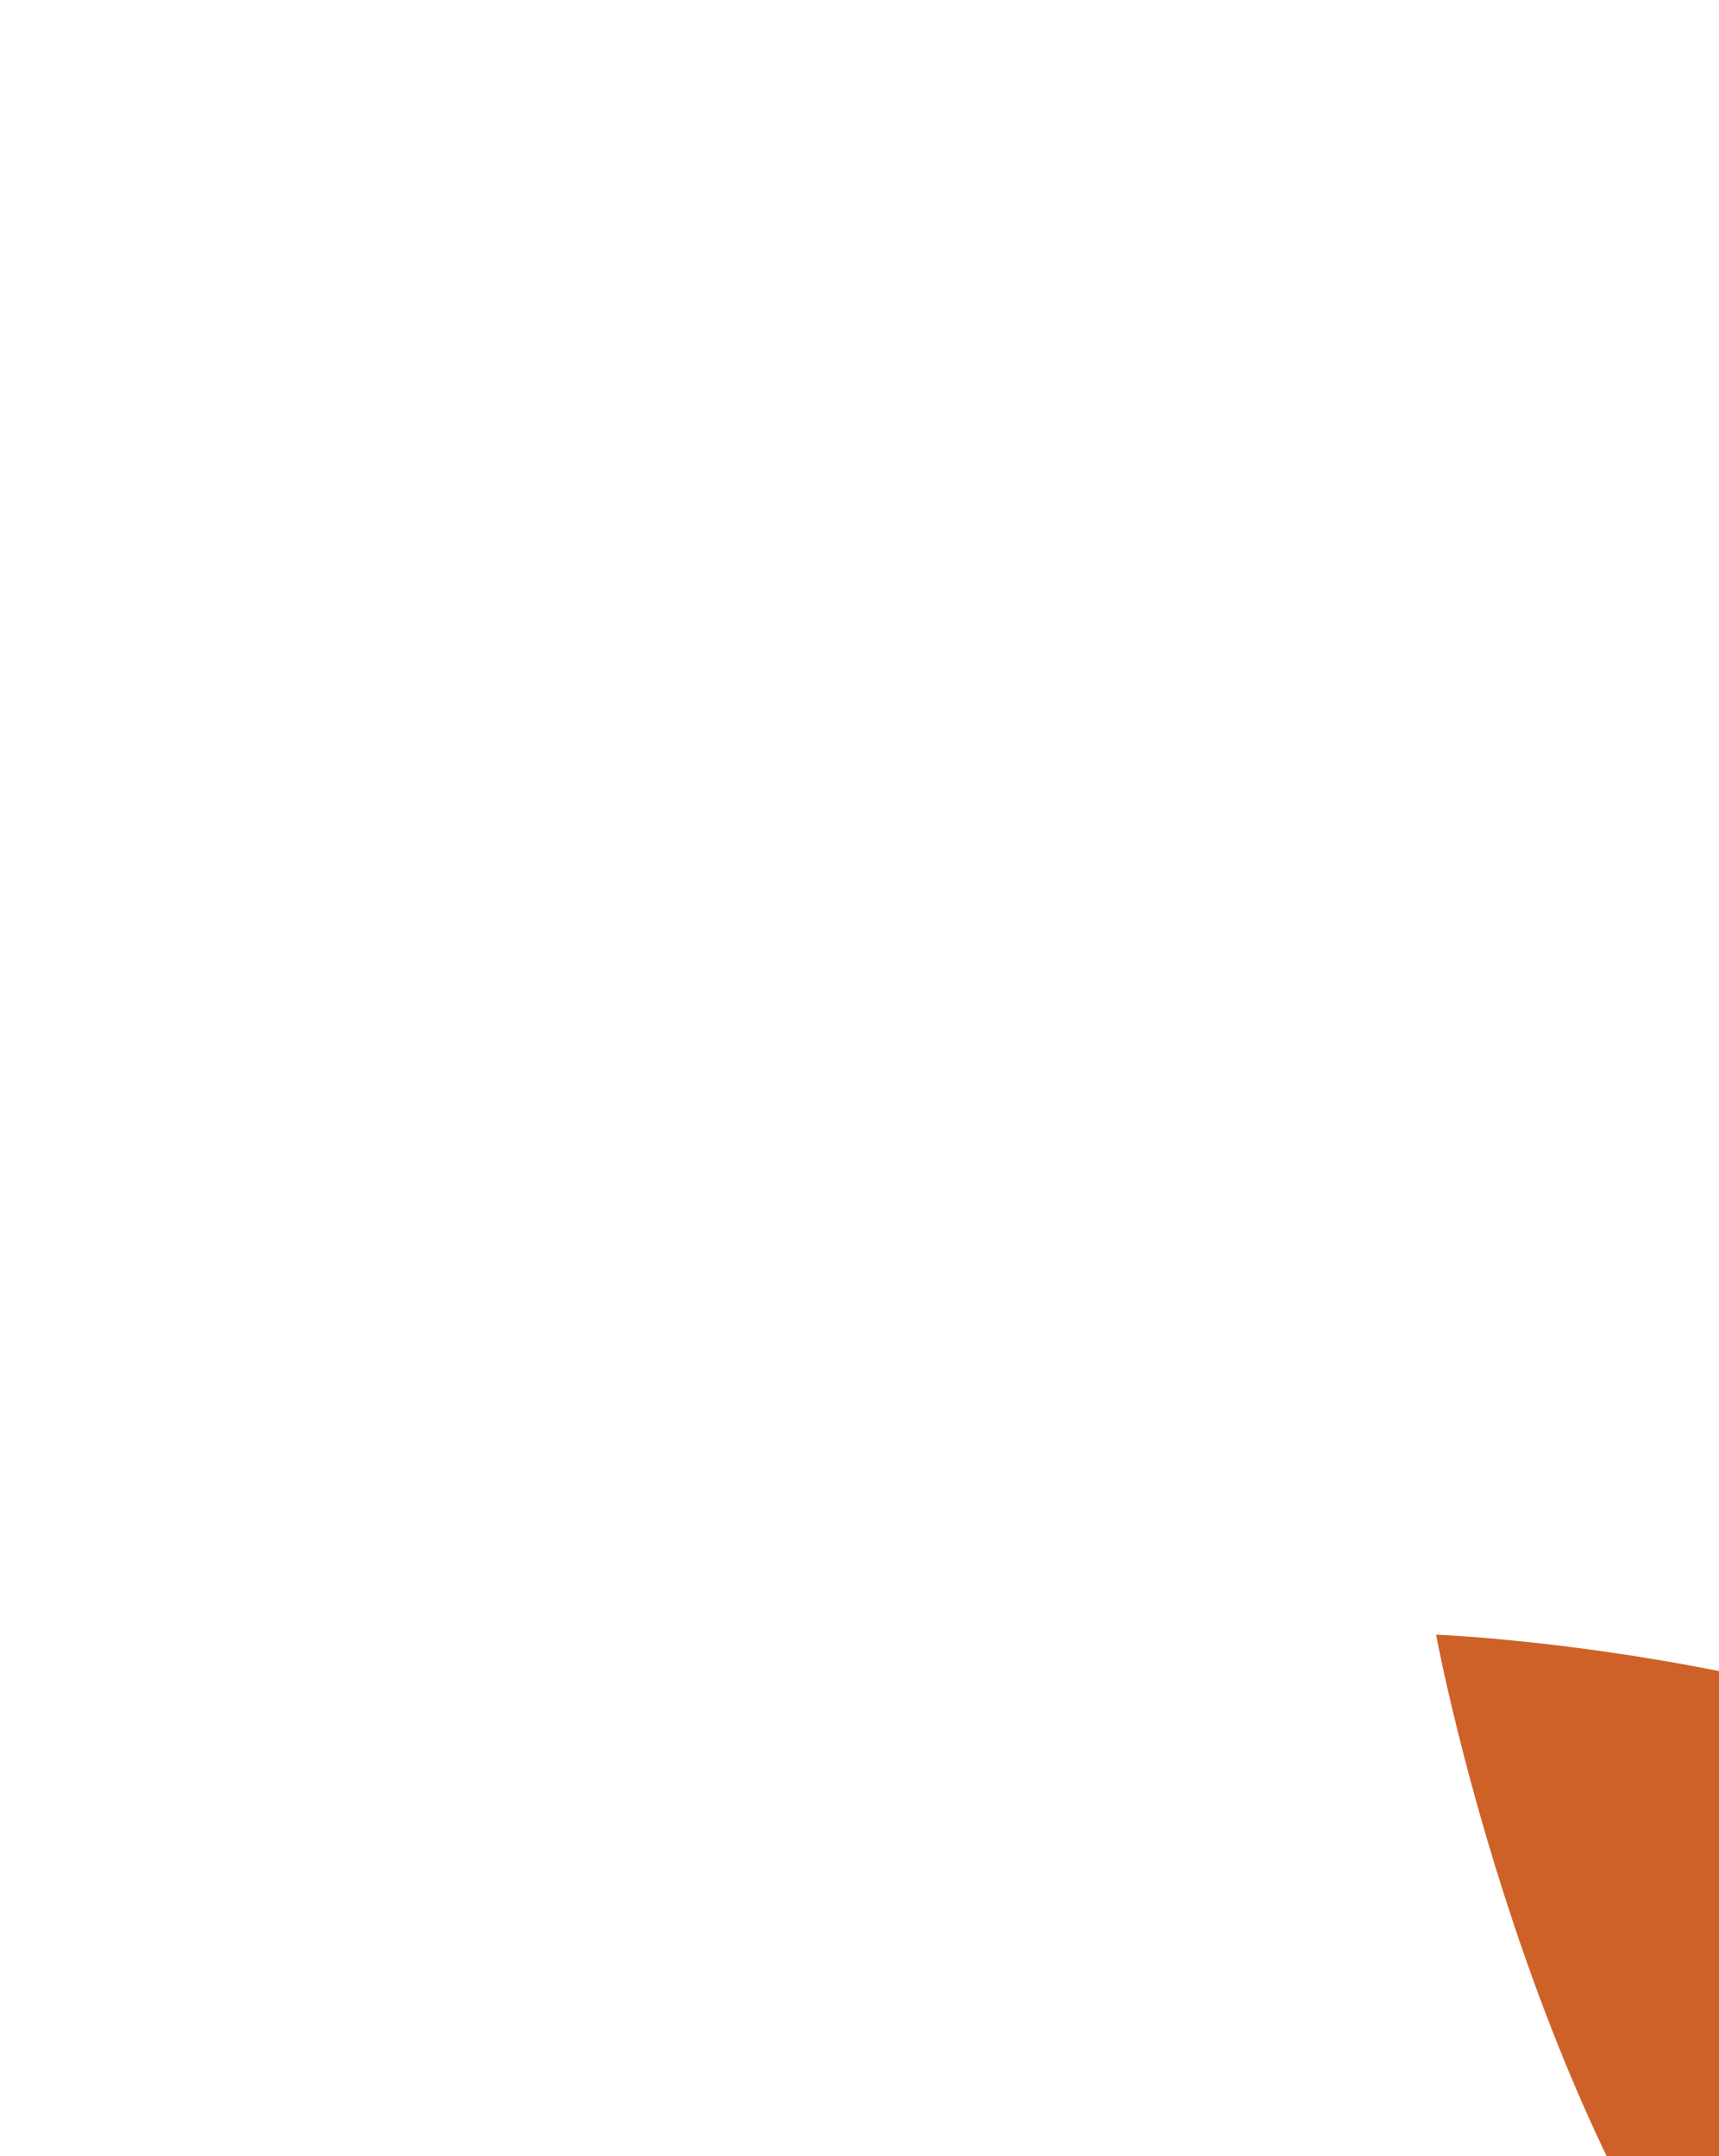
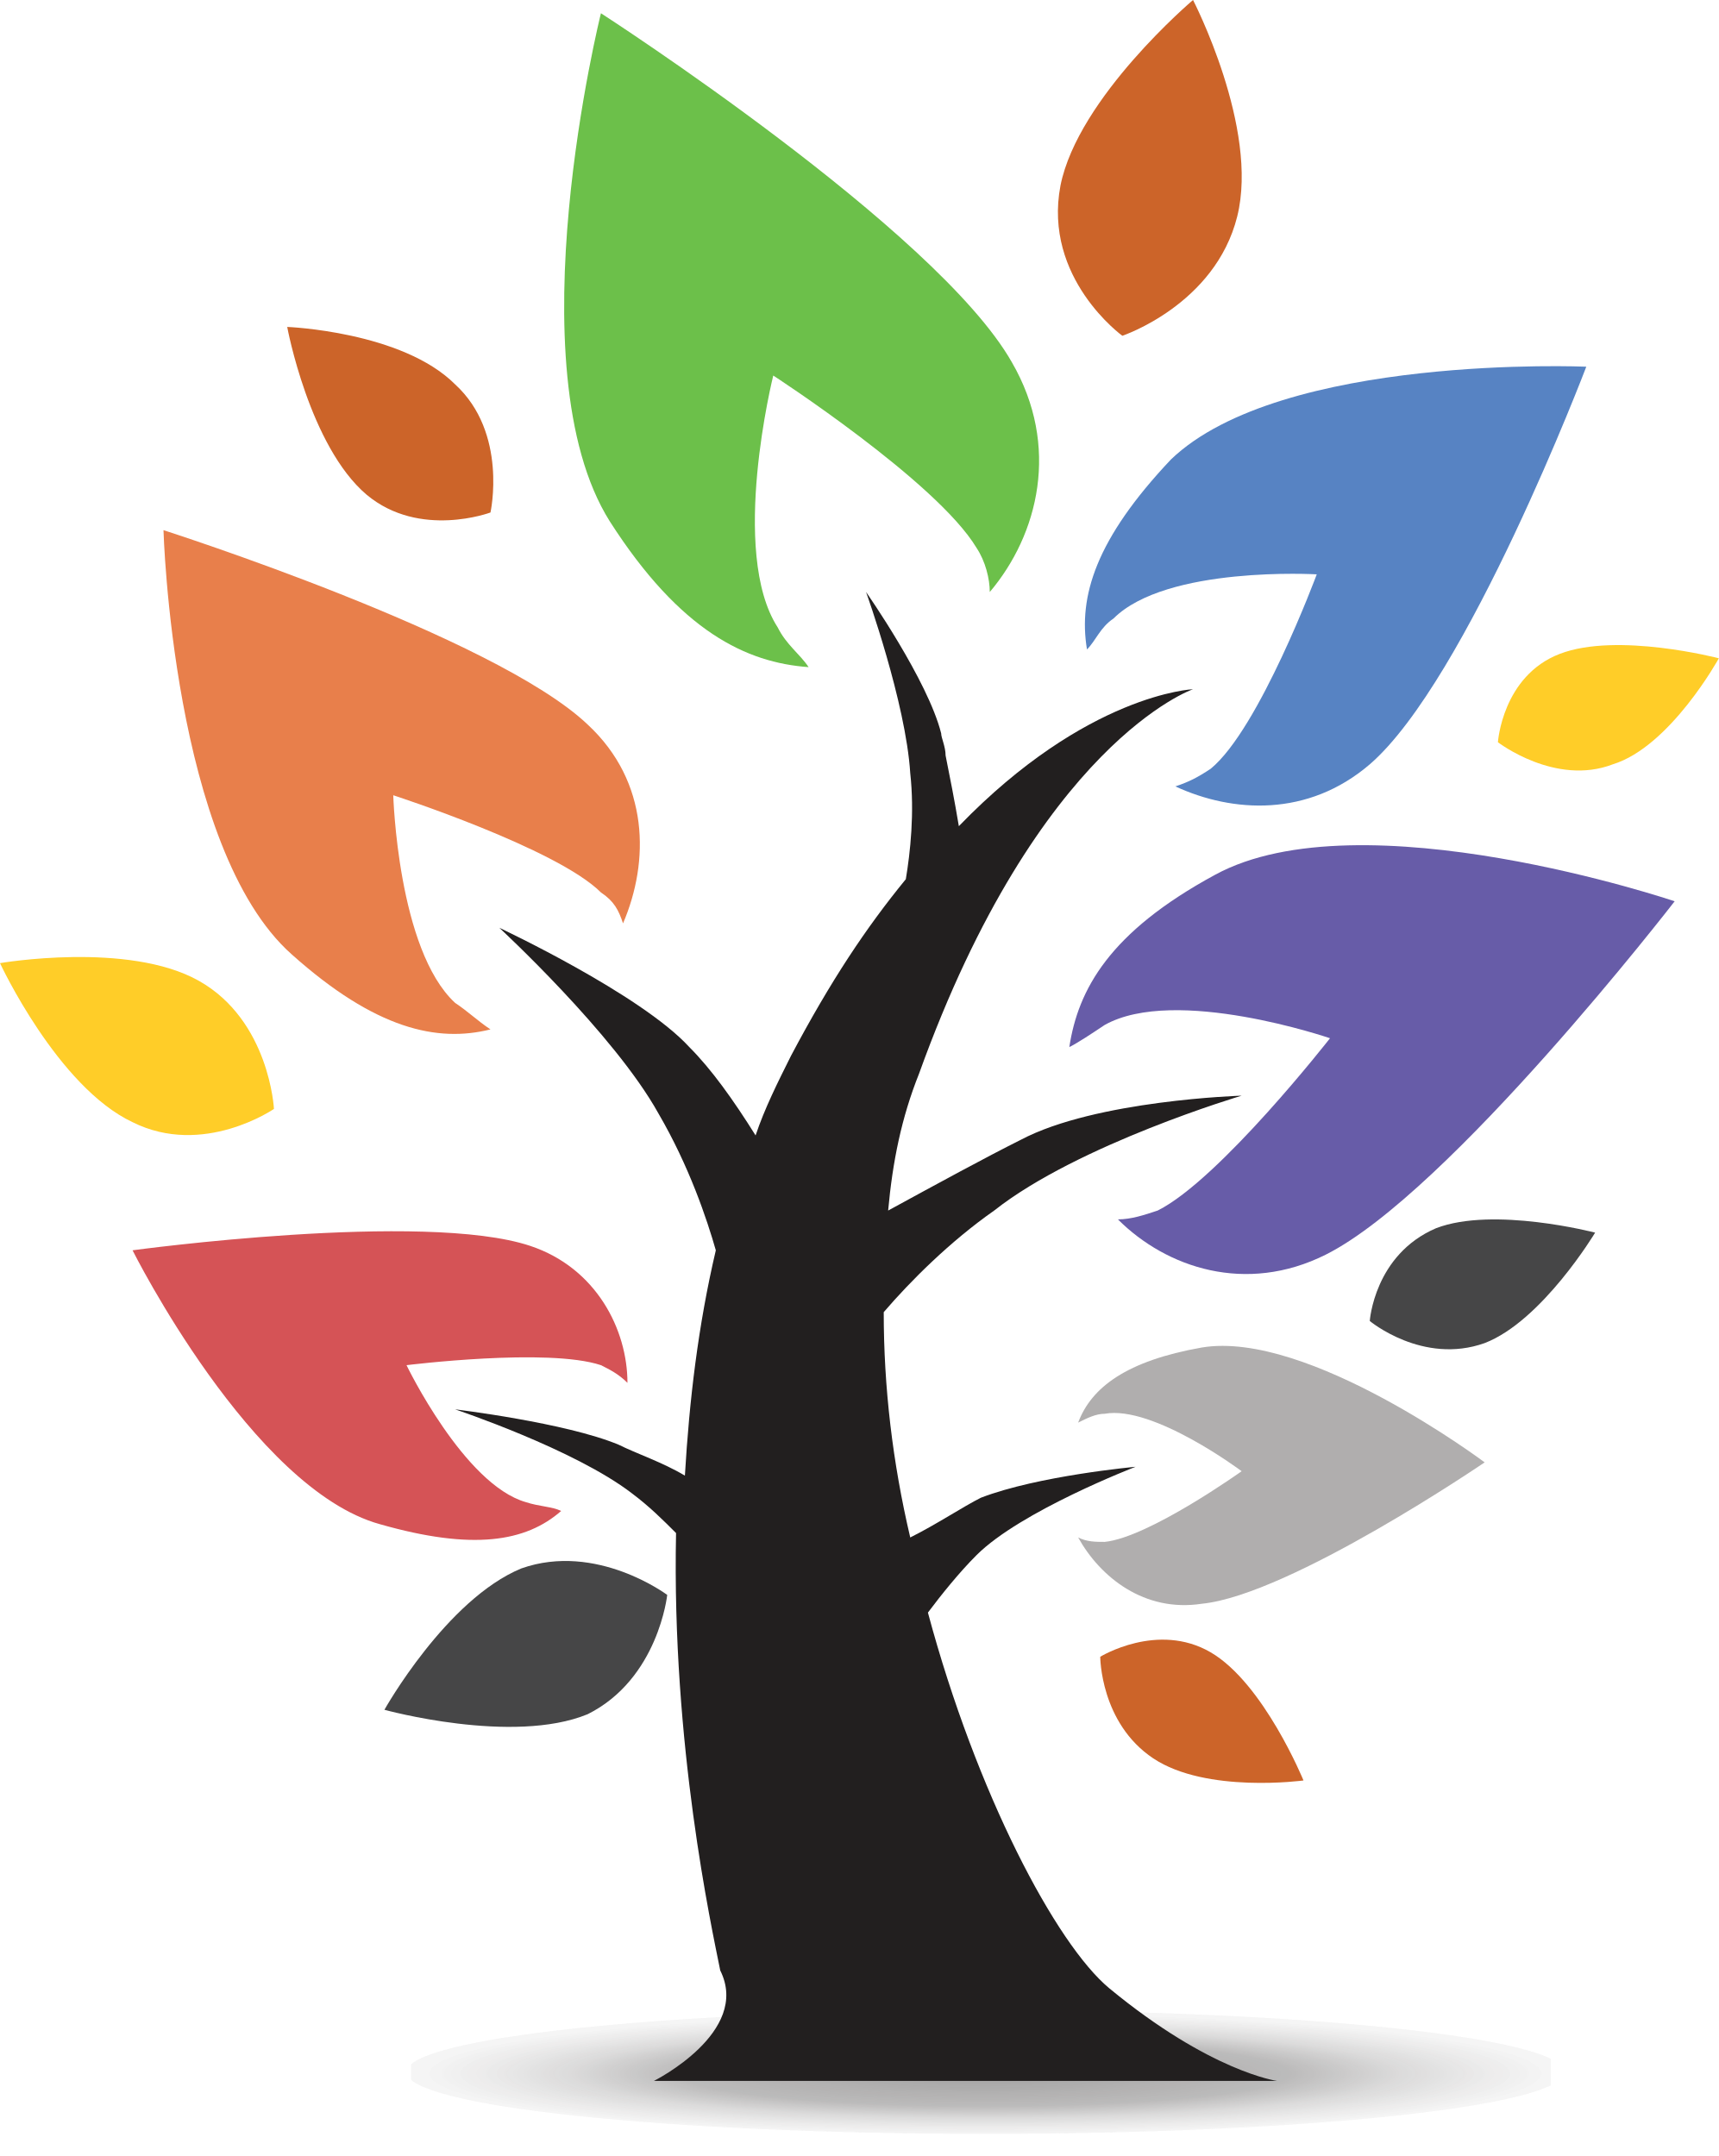
- <svg xmlns="http://www.w3.org/2000/svg" version="1.1" x="0px" y="0px" width="38.9px" height="48.8px" viewBox="0 0 38.9 48.8" style="" xml:space="preserve" class="tree">
-   <style type="text/css">
-   .tree { transform: scale(5.0) }
- 	.st0{filter:url(#Adobe_OpacityMaskFilter);}
- 	.st1{fill:url(#SVGID_1_);}
- 	.st2{opacity:0.4;mask:url(#stump_1_);}
- 	.st3{fill:#FFCB26;}
- 	.st4{fill:#444445;}
- 	.st5{fill:#CD6128;}
- 	.st6{fill:#655AA7;}
- 	.st7{fill:#5583C3;}
- 	.st8{fill:#E97F4B;}
- 	.st9{fill:#D65154;}
- 	.st10{fill:#B9D651;}
- 	.st11{fill:#CFCFCF;}
- </style>
-   <g id="Trunk">
-     <path id="trunk" d="M14.8,47.1h14.1c0,0-1.5-0.2-3.8-2.1c-1.2-1-3-4.4-4.1-8.5c0.3-0.4,0.7-0.9,1.1-1.3c1-1,3.6-2,3.6-2   s-2.2,0.2-3.5,0.7c-0.4,0.2-1,0.6-1.6,0.9c-0.4-1.7-0.6-3.4-0.6-5.1c0.6-0.7,1.5-1.6,2.5-2.3c1.9-1.5,5.6-2.6,5.6-2.6s-3.3,0.1-5,1   c-0.8,0.4-1.9,1-3,1.6c0.1-1.1,0.3-2.1,0.7-3.1c2.7-7.5,6.2-8.7,6.2-8.7s-2.4,0.1-5.3,3.1c-0.1-0.6-0.2-1.1-0.3-1.6   c0-0.2-0.1-0.4-0.1-0.5c-0.3-1.2-1.7-3.2-1.7-3.2s0.9,2.5,1,4.1c0.1,0.9,0,1.8-0.1,2.4c-0.9,1.1-1.7,2.3-2.6,4   c-0.3,0.6-0.6,1.2-0.8,1.8c-0.5-0.8-1-1.5-1.5-2c-1.1-1.2-4.3-2.7-4.3-2.7s2.6,2.4,3.6,4.2c0.7,1.2,1.1,2.4,1.3,3.1   c-0.4,1.7-0.6,3.4-0.7,5.1c-0.5-0.3-1.1-0.5-1.5-0.7c-1.2-0.5-3.7-0.8-3.7-0.8s2.7,0.9,4,1.9c0.4,0.3,0.7,0.6,1,0.9   c-0.1,4.8,0.8,8.9,1,9.9C17,46,14.8,47.1,14.8,47.1z" />
-   </g>
-   <g id="Stump">
+ <svg xmlns="http://www.w3.org/2000/svg" version="1.1" id="Layer_1" x="0px" y="0px" viewBox="0 0 38.9 48.8" enable-background="new 0 0 38.9 48.8" xml:space="preserve">
+   <g id="tree_logo_1_">
    <defs>
      <filter id="Adobe_OpacityMaskFilter" filterUnits="userSpaceOnUse" x="9.3" y="44.9" width="25.8" height="3.9">
        <feColorMatrix type="matrix" values="1 0 0 0 0  0 1 0 0 0  0 0 1 0 0  0 0 0 1 0" />
      </filter>
    </defs>
-     <mask maskUnits="userSpaceOnUse" x="9.3" y="44.9" width="25.8" height="3.9" id="stump_1_">
-       <g class="st0">
-         <radialGradient id="SVGID_1_" cx="1219.901" cy="12156.268" r="28.085" gradientTransform="matrix(0.4665 0 0 5.000000e-02 -546.7867 -560.8814)" gradientUnits="userSpaceOnUse">
+     <mask maskUnits="userSpaceOnUse" x="9.3" y="44.9" width="25.8" height="3.9" id="SVGID_1_">
+       <g filter="url(#Adobe_OpacityMaskFilter)">
+         <radialGradient id="SVGID_2_" cx="1221.011" cy="12156.269" r="28.085" gradientTransform="matrix(0.4665 0 0 5.000000e-02 -547.3041 -560.8815)" gradientUnits="userSpaceOnUse">
          <stop offset="7.142900e-02" style="stop-color:#FFFFFF" />
-           <stop offset="0.522" style="stop-color:#C2C4C6" />
-           <stop offset="0.712" style="stop-color:#7F8083" />
-           <stop offset="0.883" style="stop-color:#434345" />
-           <stop offset="0.962" style="stop-color:#000000" />
+           <stop offset="0.522" style="stop-color:#C3C3C5" />
+           <stop offset="0.716" style="stop-color:#6A6666" />
+           <stop offset="0.884" style="stop-color:#353232" />
+           <stop offset="0.962" style="stop-color:#221F1F" />
        </radialGradient>
-         <ellipse class="st1" cx="22.3" cy="46.9" rx="13.1" ry="1.4" />
+         <ellipse fill="url(#SVGID_2_)" cx="22.3" cy="46.9" rx="13.1" ry="1.4" />
      </g>
    </mask>
-     <polyline id="stump" class="st2" points="9.3,48.8 9.3,44.9 35.2,44.9 35.2,48.8  " />
-   </g>
-   <g id="Outer">
-     <path id="yellow_1_" class="st3" d="M0,21.8c0,0,2.9-0.5,4.5,0.4c1.6,0.9,1.7,2.9,1.7,2.9s-1.6,1.1-3.2,0.3C1.3,24.6,0,21.8,0,21.8   z" />
-     <path id="black_1_" class="st4" d="M8.7,38.7c0,0,1.4-2.5,3.1-3.2c1.7-0.6,3.3,0.6,3.3,0.6s-0.2,1.9-1.8,2.7   C11.6,39.5,8.7,38.7,8.7,38.7z" />
-     <path id="yellow" class="st3" d="M38.9,14.9c0,0-1.1,2-2.4,2.4c-1.3,0.5-2.6-0.5-2.6-0.5s0.1-1.5,1.4-2   C36.6,14.3,38.9,14.9,38.9,14.9z" />
-     <path id="orange2_1_" class="st5" d="M29.5,40.3c0,0-2.2,0.3-3.4-0.5c-1.2-0.8-1.2-2.3-1.2-2.3s1.3-0.8,2.5-0.1   C28.6,38.1,29.5,40.3,29.5,40.3z" />
-     <path id="orange2_2_" class="st5" d="M6.5,7.4c0,0,2.6,0.1,3.8,1.3c1.2,1.1,0.8,2.9,0.8,2.9s-1.6,0.6-2.8-0.4   C7,10.1,6.5,7.4,6.5,7.4z" />
-     <path id="black" class="st4" d="M36.1,27.9c0,0-1.2,2-2.5,2.5c-1.4,0.5-2.6-0.5-2.6-0.5s0.1-1.5,1.5-2.1   C33.8,27.3,36.1,27.9,36.1,27.9z" />
-     <path id="orange2" class="st5" d="M27,0c0,0,1.5,2.9,1,4.9c-0.5,2-2.6,2.7-2.6,2.7S23.6,6.3,24,4.2C24.4,2.2,27,0,27,0z" />
-   </g>
-   <g id="Main">
-     <path id="purple" class="st6" d="M30,28.4c-1.8,0.9-3.6,0.3-4.7-0.8c0.3,0,0.6-0.1,0.9-0.2c1.4-0.7,3.9-3.9,3.9-3.9   s-3.5-1.2-5.1-0.3c-0.3,0.2-0.6,0.4-0.8,0.5c0.2-1.3,0.9-2.6,3.3-3.9c3.3-1.8,10.4,0.6,10.4,0.6S32.8,27,30,28.4z" />
-     <path id="blue" class="st7" d="M31,17.3c-1.4,1.2-3.1,1.1-4.4,0.5c0.3-0.1,0.5-0.2,0.8-0.4c1.1-0.9,2.4-4.4,2.4-4.4s-3.4-0.2-4.6,1   c-0.3,0.2-0.4,0.5-0.6,0.7c-0.2-1.2,0.2-2.5,1.9-4.3C29,8,35.9,8.3,35.9,8.3S33.2,15.4,31,17.3z" />
-     <path id="orange" class="st8" d="M13.3,16.4c1.4,1.3,1.4,3.1,0.8,4.5c-0.1-0.3-0.2-0.5-0.5-0.7c-1-1-4.7-2.2-4.7-2.2   s0.1,3.5,1.4,4.7c0.3,0.2,0.5,0.4,0.8,0.6c-1.2,0.3-2.6,0-4.5-1.7C3.9,19.2,3.7,12,3.7,12S11.2,14.4,13.3,16.4z" />
-     <path id="red" class="st9" d="M12,28.2c1.5,0.5,2.2,1.9,2.2,3.1c-0.2-0.2-0.4-0.3-0.6-0.4c-1.2-0.4-4.4,0-4.4,0s1.3,2.7,2.7,3.1   c0.3,0.1,0.6,0.1,0.8,0.2c-0.8,0.7-2,0.9-4.1,0.3C5.7,33.7,3,28.3,3,28.3S9.6,27.4,12,28.2z" />
-     <path id="green" class="st10" d="M22.9,8.2c1.1,1.9,0.6,3.9-0.5,5.2c0-0.3-0.1-0.7-0.3-1c-0.9-1.5-4.6-3.9-4.6-3.9s-1,4,0.1,5.7   c0.2,0.4,0.5,0.6,0.7,0.9c-1.4-0.1-2.9-0.8-4.5-3.3c-2.2-3.5-0.2-11.5-0.2-11.5S21.2,5.2,22.9,8.2z" />
-     <path id="gray" class="st11" d="M27.2,36.3c-1.3,0.2-2.3-0.6-2.8-1.5c0.2,0.1,0.4,0.1,0.6,0.1c1-0.1,3.1-1.6,3.1-1.6   s-2-1.5-3.1-1.3c-0.2,0-0.4,0.1-0.6,0.2c0.3-0.8,1.1-1.4,2.8-1.7c2.4-0.4,6.4,2.6,6.4,2.6S29.2,36.1,27.2,36.3z" />
+     <rect x="9.3" y="44.9" opacity="0.4" mask="url(#SVGID_1_)" fill="#221F1F" width="25.8" height="3.9" />
+     <path fill="#221F1F" d="M14.8,47.1h14.1c0,0-1.5-0.2-3.8-2.1c-1.2-1-3-4.4-4.1-8.5c0.3-0.4,0.7-0.9,1.1-1.3c1-1,3.6-2,3.6-2   s-2.2,0.2-3.5,0.7c-0.4,0.2-1,0.6-1.6,0.9c-0.4-1.7-0.6-3.4-0.6-5.1c0.6-0.7,1.5-1.6,2.5-2.3c1.9-1.5,5.6-2.6,5.6-2.6s-3.3,0.1-5,1   c-0.8,0.4-1.9,1-3,1.6c0.1-1.1,0.3-2.1,0.7-3.1c2.7-7.5,6.2-8.7,6.2-8.7s-2.4,0.1-5.3,3.1c-0.1-0.6-0.2-1.1-0.3-1.6   c0-0.2-0.1-0.4-0.1-0.5c-0.3-1.2-1.7-3.2-1.7-3.2s0.9,2.5,1,4.1c0.1,0.9,0,1.8-0.1,2.4c-0.9,1.1-1.7,2.3-2.6,4   c-0.3,0.6-0.6,1.2-0.8,1.8c-0.5-0.8-1-1.5-1.5-2c-1.1-1.2-4.3-2.7-4.3-2.7s2.6,2.4,3.6,4.2c0.7,1.2,1.1,2.4,1.3,3.1   c-0.4,1.7-0.6,3.4-0.7,5.1c-0.5-0.3-1.1-0.5-1.5-0.7c-1.2-0.5-3.7-0.8-3.7-0.8s2.7,0.9,4,1.9c0.4,0.3,0.7,0.6,1,0.9   c-0.1,4.8,0.8,8.9,1,9.9C17,46,14.8,47.1,14.8,47.1z" />
+     <path fill="#675CA8" d="M30,28.4c-1.8,0.9-3.6,0.3-4.7-0.8c0.3,0,0.6-0.1,0.9-0.2c1.4-0.7,3.9-3.9,3.9-3.9s-3.5-1.2-5.1-0.3   c-0.3,0.2-0.6,0.4-0.8,0.5c0.2-1.3,0.9-2.6,3.3-3.9c3.3-1.8,10.4,0.6,10.4,0.6S32.8,27,30,28.4z" />
+     <path fill="#5783C3" d="M31,17.3c-1.4,1.2-3.1,1.1-4.4,0.5c0.3-0.1,0.5-0.2,0.8-0.4c1.1-0.9,2.4-4.4,2.4-4.4s-3.4-0.2-4.6,1   c-0.3,0.2-0.4,0.5-0.6,0.7c-0.2-1.2,0.2-2.5,1.9-4.3C29,8,35.9,8.3,35.9,8.3S33.2,15.4,31,17.3z" />
+     <path fill="#E87F4B" d="M13.3,16.4c1.4,1.3,1.4,3.1,0.8,4.5c-0.1-0.3-0.2-0.5-0.5-0.7c-1-1-4.7-2.2-4.7-2.2s0.1,3.5,1.4,4.7   c0.3,0.2,0.5,0.4,0.8,0.6c-1.2,0.3-2.6,0-4.5-1.7C3.9,19.2,3.7,12,3.7,12S11.2,14.4,13.3,16.4z" />
+     <path fill="#D55356" d="M12,28.2c1.5,0.5,2.2,1.9,2.2,3.1c-0.2-0.2-0.4-0.3-0.6-0.4c-1.2-0.4-4.4,0-4.4,0s1.3,2.7,2.7,3.1   c0.3,0.1,0.6,0.1,0.8,0.2c-0.8,0.7-2,0.9-4.1,0.3C5.7,33.7,3,28.3,3,28.3S9.6,27.4,12,28.2z" />
+     <path fill="#6CC04A" d="M22.9,8.2c1.1,1.9,0.6,3.9-0.5,5.2c0-0.3-0.1-0.7-0.3-1c-0.9-1.5-4.6-3.9-4.6-3.9s-1,4,0.1,5.7   c0.2,0.4,0.5,0.6,0.7,0.9c-1.4-0.1-2.9-0.8-4.5-3.3c-2.2-3.5-0.2-11.5-0.2-11.5S21.2,5.2,22.9,8.2z" />
+     <path fill="#B0AEAE" d="M27.2,36.3c-1.3,0.2-2.3-0.6-2.8-1.5c0.2,0.1,0.4,0.1,0.6,0.1c1-0.1,3.1-1.6,3.1-1.6s-2-1.5-3.1-1.3   c-0.2,0-0.4,0.1-0.6,0.2c0.3-0.8,1.1-1.4,2.8-1.7c2.4-0.4,6.4,2.6,6.4,2.6S29.2,36.1,27.2,36.3z" />
+     <path fill="#FFCD28" d="M0,21.8c0,0,2.9-0.5,4.5,0.4c1.6,0.9,1.7,2.9,1.7,2.9s-1.6,1.1-3.2,0.3C1.3,24.6,0,21.8,0,21.8z" />
+     <path fill="#464647" d="M8.7,38.7c0,0,1.4-2.5,3.1-3.2c1.7-0.6,3.3,0.6,3.3,0.6s-0.2,1.9-1.8,2.7C11.6,39.5,8.7,38.7,8.7,38.7z" />
+     <path fill="#FFCD28" d="M38.9,14.9c0,0-1.1,2-2.4,2.4c-1.3,0.5-2.6-0.5-2.6-0.5s0.1-1.5,1.4-2C36.6,14.3,38.9,14.9,38.9,14.9z" />
+     <path fill="#CC6429" d="M29.5,40.3c0,0-2.2,0.3-3.4-0.5c-1.2-0.8-1.2-2.3-1.2-2.3s1.3-0.8,2.5-0.1C28.6,38.1,29.5,40.3,29.5,40.3z" />
+     <path fill="#CC6429" d="M6.5,7.4c0,0,2.6,0.1,3.8,1.3c1.2,1.1,0.8,2.9,0.8,2.9s-1.6,0.6-2.8-0.4C7,10.1,6.5,7.4,6.5,7.4z" />
+     <path fill="#464647" d="M36.1,27.9c0,0-1.2,2-2.5,2.5c-1.4,0.5-2.6-0.5-2.6-0.5s0.1-1.5,1.5-2.1C33.8,27.3,36.1,27.9,36.1,27.9z" />
+     <path fill="#CC6429" d="M27,0c0,0,1.5,2.9,1,4.9c-0.5,2-2.6,2.7-2.6,2.7S23.6,6.3,24,4.2C24.4,2.2,27,0,27,0z" />
  </g>
</svg>
